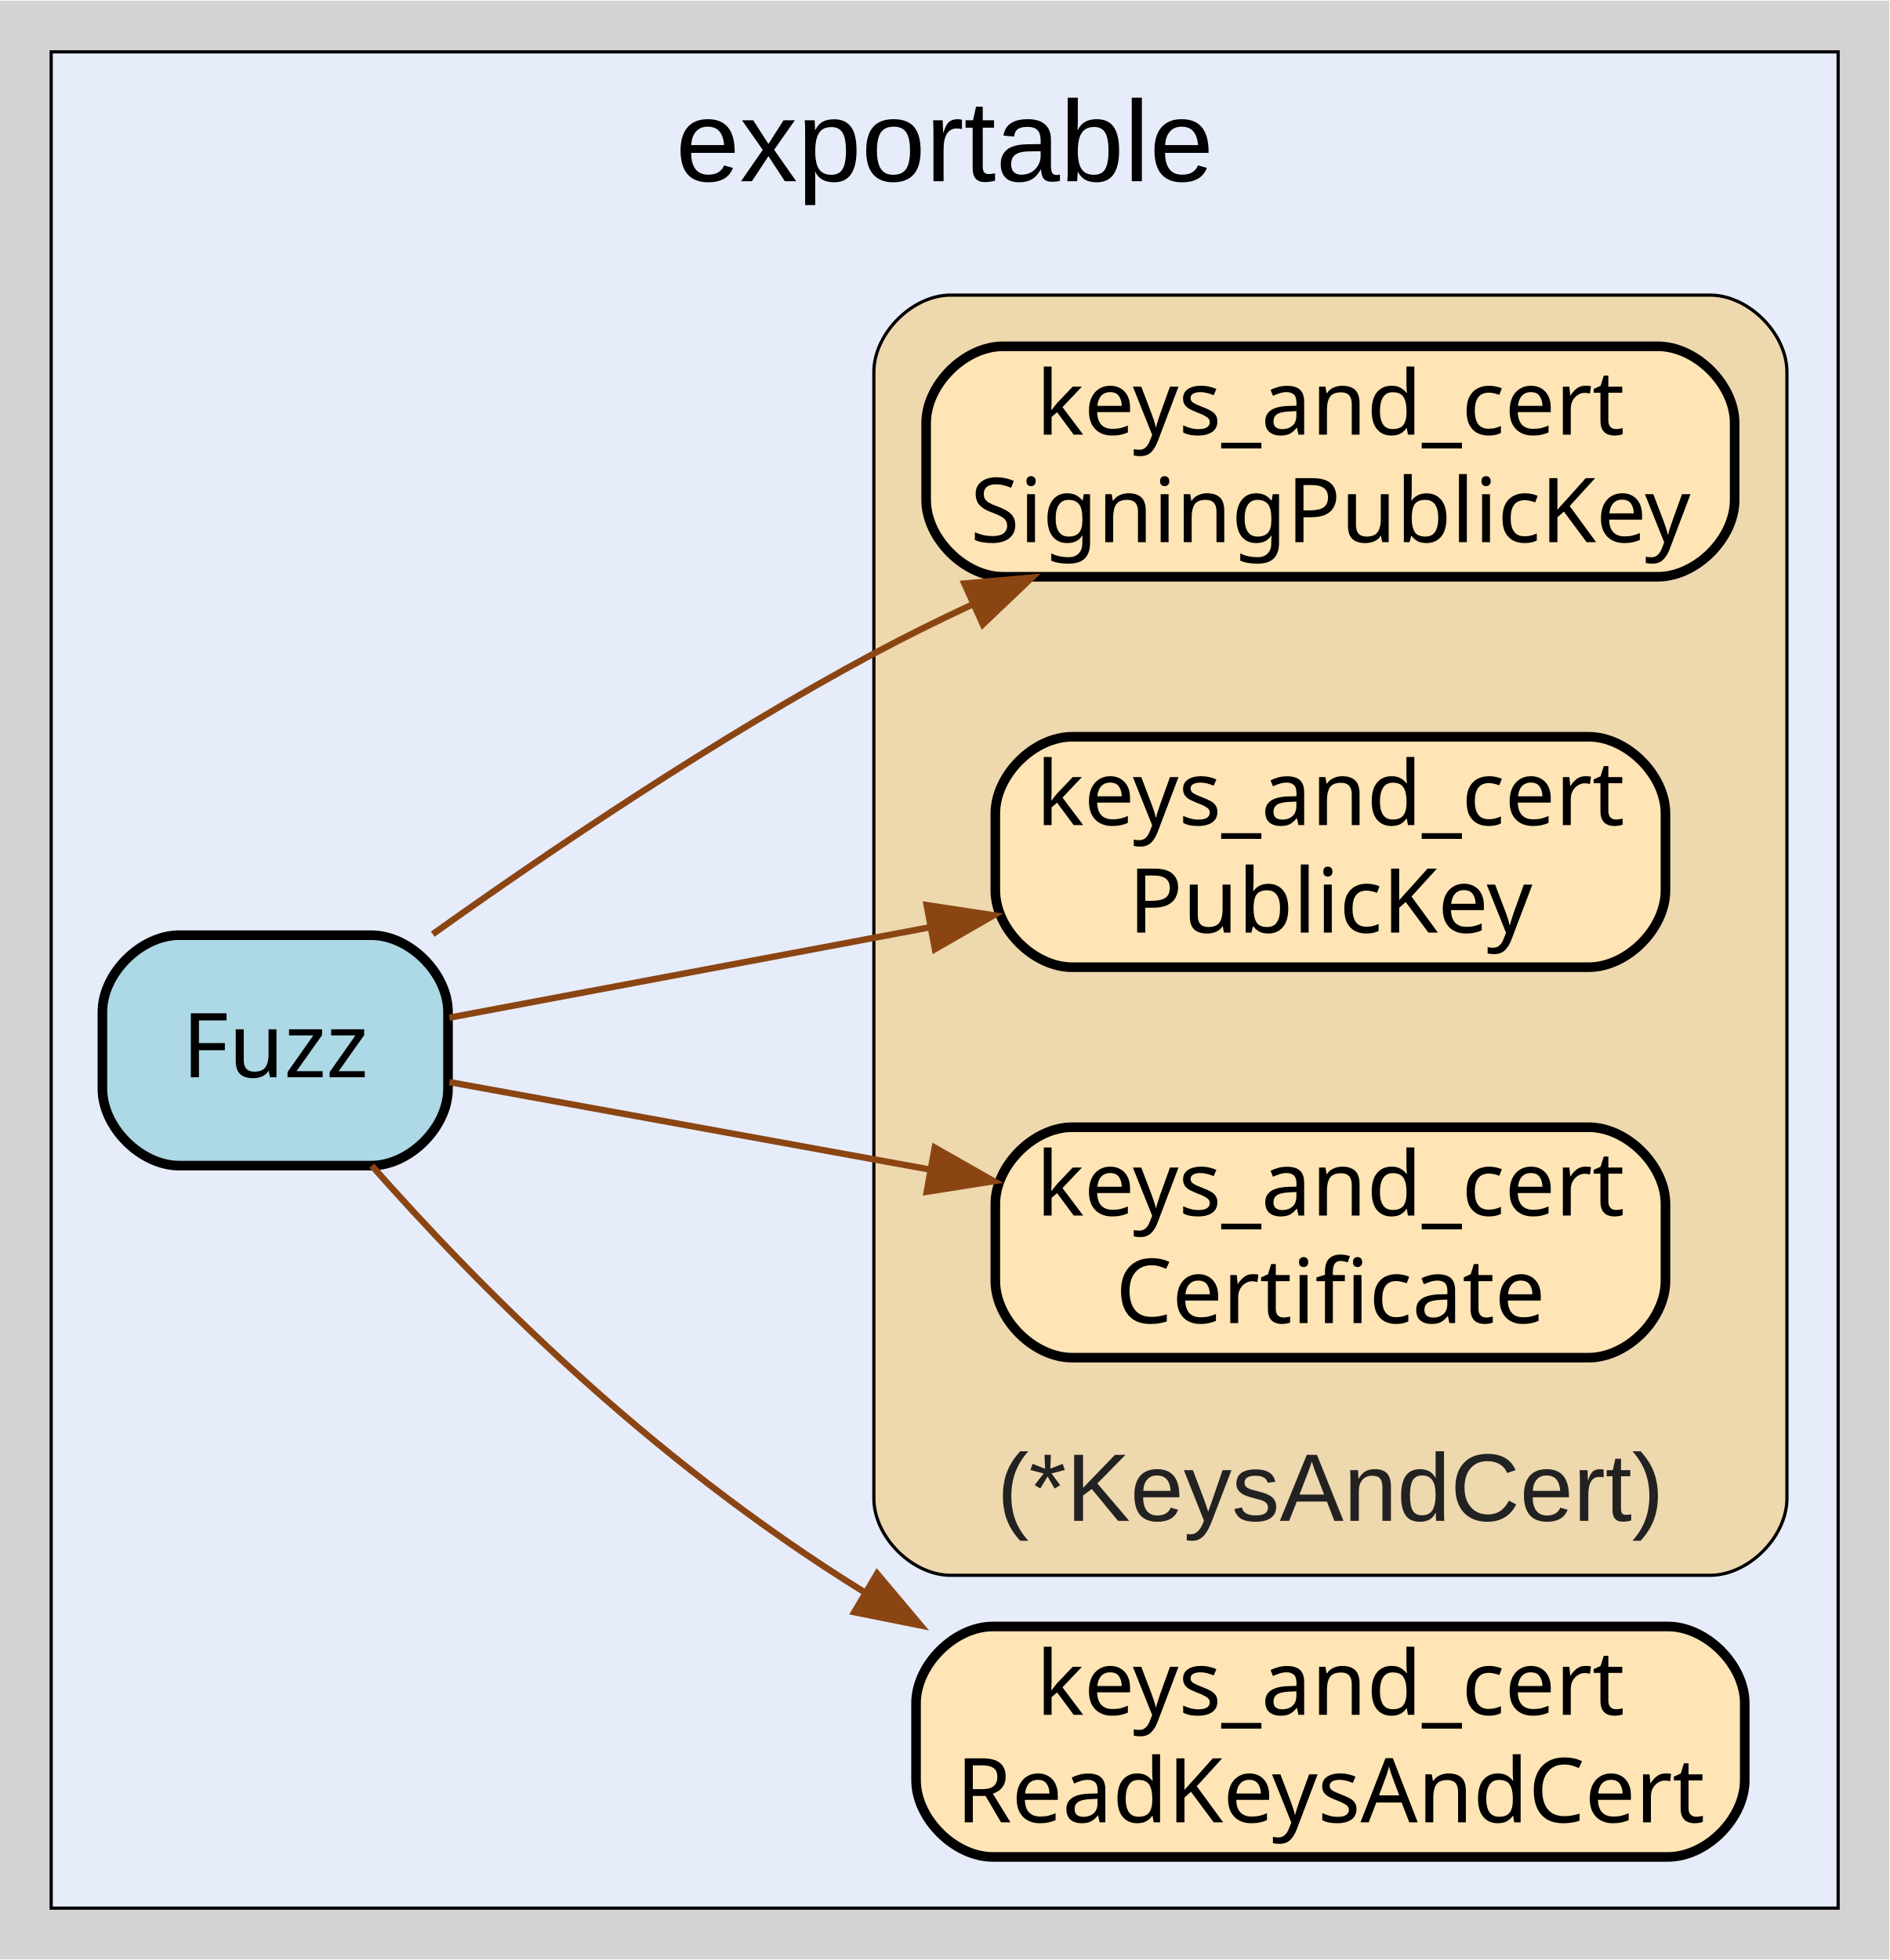
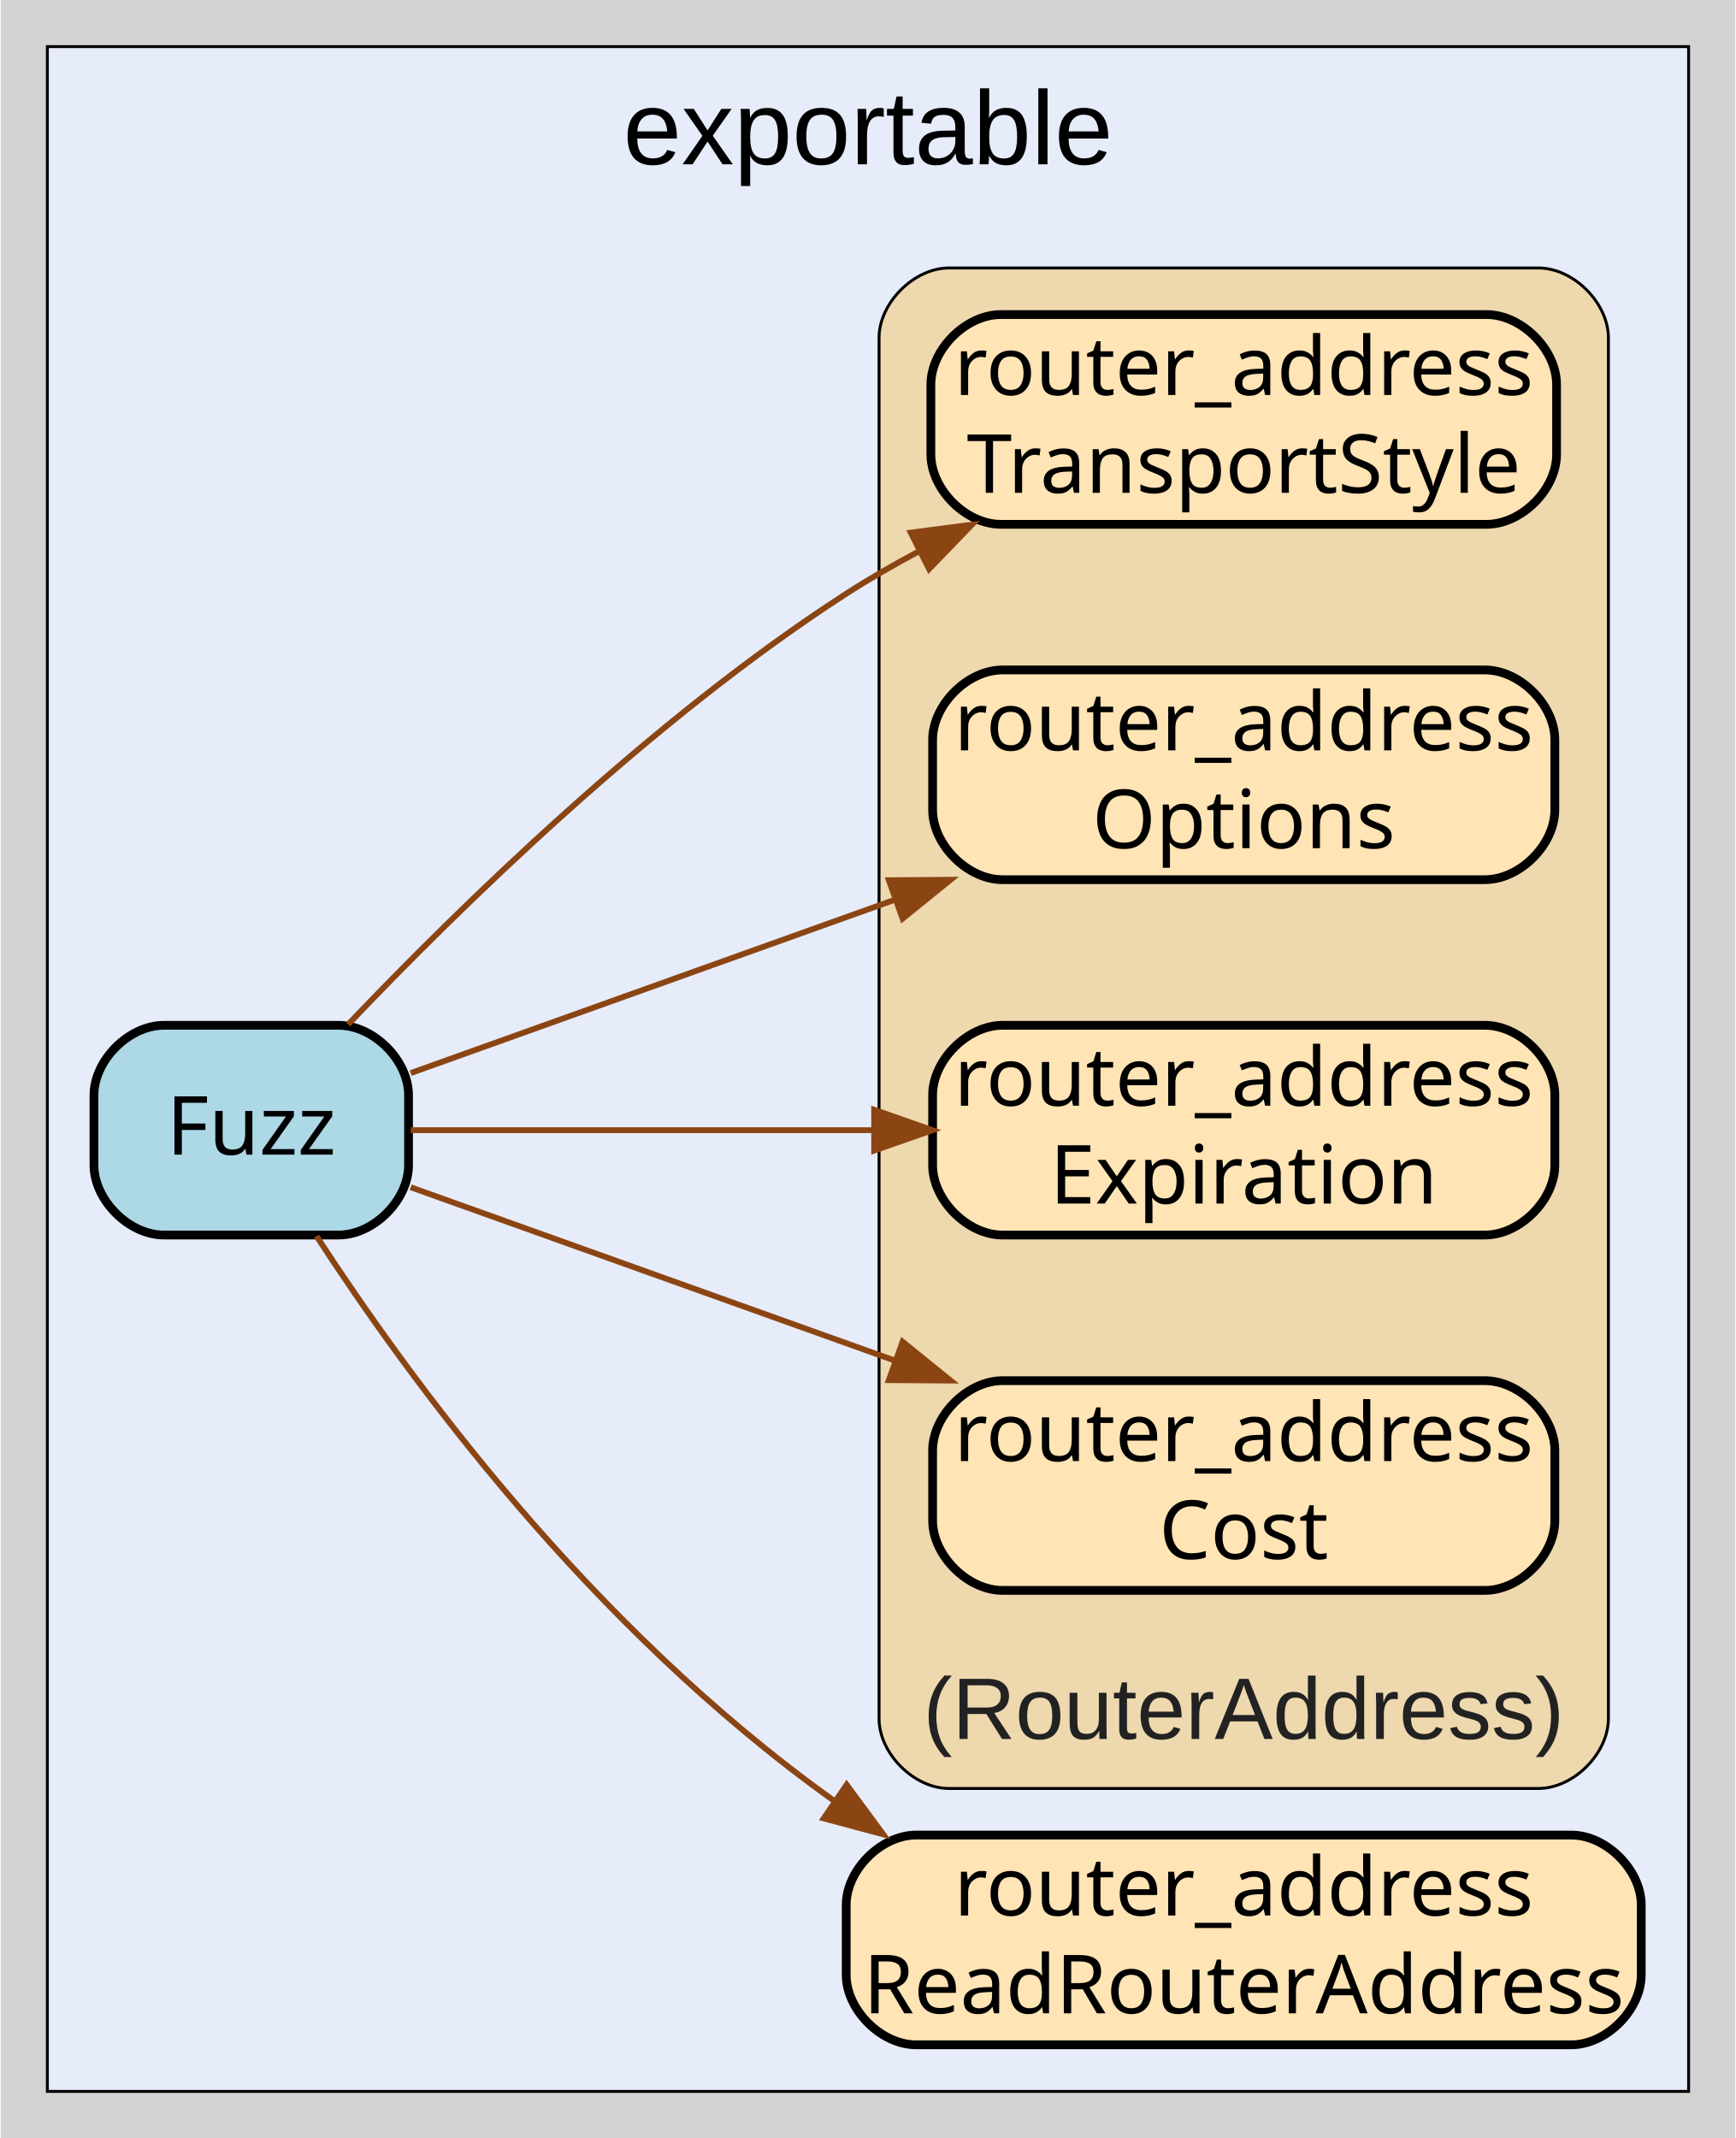
- <svg xmlns="http://www.w3.org/2000/svg" xmlns:xlink="http://www.w3.org/1999/xlink" width="295pt" height="306pt" viewBox="0.00 0.00 295.20 306.00">
-   <g id="graph0" class="graph" transform="scale(1 1) rotate(0) translate(0 306)">
-     <polygon fill="#d3d3d3" stroke="transparent" points="0,0 0,-306 295.202,-306 295.202,0 0,0" />
+ <svg xmlns="http://www.w3.org/2000/svg" xmlns:xlink="http://www.w3.org/1999/xlink" width="298pt" height="367pt" viewBox="0.00 0.00 297.74 367.00">
+   <g id="graph0" class="graph" transform="scale(1 1) rotate(0) translate(0 367)">
+     <polygon fill="#d3d3d3" stroke="transparent" points="0,0 0,-367 297.739,-367 297.739,0 0,0" />
    <g id="clust1" class="cluster">
-       <polygon fill="#e6ecfa" stroke="#000000" stroke-width=".5" points="8,-8 8,-298 287.202,-298 287.202,-8 8,-8" />
-       <text text-anchor="middle" x="147.601" y="-277.8" font-family="Arial" font-size="18.00" fill="#000000">exportable</text>
+       <polygon fill="#e6ecfa" stroke="#000000" stroke-width=".5" points="8,-8 8,-359 289.739,-359 289.739,-8 8,-8" />
+       <text text-anchor="middle" x="148.87" y="-338.8" font-family="Arial" font-size="18.00" fill="#000000">exportable</text>
    </g>
    <g id="clust2" class="cluster">
      <g id="a_clust2">
-         <a xlink:title="type: *github.com/go-i2p/go-i2p/lib/common/keys_and_cert.KeysAndCert">
-           <path fill="#eed8ae" stroke="#000000" stroke-width=".5" d="M148.539,-60C148.539,-60 267.202,-60 267.202,-60 273.202,-60 279.202,-66 279.202,-72 279.202,-72 279.202,-248 279.202,-248 279.202,-254 273.202,-260 267.202,-260 267.202,-260 148.539,-260 148.539,-260 142.539,-260 136.539,-254 136.539,-248 136.539,-248 136.539,-72 136.539,-72 136.539,-66 142.539,-60 148.539,-60" />
-           <text text-anchor="middle" x="207.87" y="-68.5" font-family="Arial" font-size="15.00" fill="#222222">(*KeysAndCert)</text>
+         <a xlink:title="type: github.com/go-i2p/go-i2p/lib/common/router_address.RouterAddress">
+           <path fill="#eed8ae" stroke="#000000" stroke-width=".5" d="M162.769,-60C162.769,-60 263.971,-60 263.971,-60 269.971,-60 275.971,-66 275.971,-72 275.971,-72 275.971,-309 275.971,-309 275.971,-315 269.971,-321 263.971,-321 263.971,-321 162.769,-321 162.769,-321 156.769,-321 150.769,-315 150.769,-309 150.769,-309 150.769,-72 150.769,-72 150.769,-66 156.769,-60 162.769,-60" />
+           <text text-anchor="middle" x="213.37" y="-68.5" font-family="Arial" font-size="15.00" fill="#222222">(RouterAddress)</text>
        </a>
      </g>
    </g>
    <g id="node1" class="node">
      <g id="a_node1">
-         <a xlink:title="github.com/go-i2p/go-i2p/lib/common/fuzz/keys_and_cert.Fuzz | defined in fuzz.go:5&#10;at fuzz.go:9: calling [(*github.com/go-i2p/go-i2p/lib/common/keys_and_cert.KeysAndCert).SigningPublicKey]&#10;at fuzz.go:6: calling [github.com/go-i2p/go-i2p/lib/common/keys_and_cert.ReadKeysAndCert]&#10;at fuzz.go:7: calling [(*github.com/go-i2p/go-i2p/lib/common/keys_and_cert.KeysAndCert).Certificate]&#10;at fuzz.go:8: calling [(*github.com/go-i2p/go-i2p/lib/common/keys_and_cert.KeysAndCert).PublicKey]">
-           <path fill="#add8e6" stroke="#000000" stroke-width="1.5" d="M58,-160C58,-160 28,-160 28,-160 22,-160 16,-154 16,-148 16,-148 16,-136 16,-136 16,-130 22,-124 28,-124 28,-124 58,-124 58,-124 64,-124 70,-130 70,-136 70,-136 70,-148 70,-148 70,-154 64,-160 58,-160" />
-           <text text-anchor="middle" x="43" y="-137.8" font-family="Verdana" font-size="14.00" fill="#000000">Fuzz</text>
+         <a xlink:title="github.com/go-i2p/go-i2p/lib/common/fuzz/router_address.Fuzz | defined in fuzz.go:5&#10;at fuzz.go:10: calling [(github.com/go-i2p/go-i2p/lib/common/router_address.RouterAddress).TransportStyle]&#10;at fuzz.go:6: calling [github.com/go-i2p/go-i2p/lib/common/router_address.ReadRouterAddress]&#10;at fuzz.go:7: calling [(github.com/go-i2p/go-i2p/lib/common/router_address.RouterAddress).Cost]&#10;at fuzz.go:8: calling [(github.com/go-i2p/go-i2p/lib/common/router_address.RouterAddress).Expiration]&#10;at fuzz.go:9: calling [(github.com/go-i2p/go-i2p/lib/common/router_address.RouterAddress).Options]">
+           <path fill="#add8e6" stroke="#000000" stroke-width="1.5" d="M58,-191C58,-191 28,-191 28,-191 22,-191 16,-185 16,-179 16,-179 16,-167 16,-167 16,-161 22,-155 28,-155 28,-155 58,-155 58,-155 64,-155 70,-161 70,-167 70,-167 70,-179 70,-179 70,-185 64,-191 58,-191" />
+           <text text-anchor="middle" x="43" y="-168.8" font-family="Verdana" font-size="14.00" fill="#000000">Fuzz</text>
        </a>
      </g>
    </g>
    <g id="node2" class="node">
      <g id="a_node2">
-         <a xlink:title="github.com/go-i2p/go-i2p/lib/common/keys_and_cert.ReadKeysAndCert | defined in keys_and_cert.go:145">
-           <path fill="#ffe4b5" stroke="#000000" stroke-width="1.5" d="M260.611,-52C260.611,-52 155.129,-52 155.129,-52 149.129,-52 143.129,-46 143.129,-40 143.129,-40 143.129,-28 143.129,-28 143.129,-22 149.129,-16 155.129,-16 155.129,-16 260.611,-16 260.611,-16 266.611,-16 272.611,-22 272.611,-28 272.611,-28 272.611,-40 272.611,-40 272.611,-46 266.611,-52 260.611,-52" />
-           <text text-anchor="middle" x="207.87" y="-38.2" font-family="Verdana" font-size="14.00" fill="#000000">keys_and_cert</text>
-           <text text-anchor="middle" x="207.87" y="-21.4" font-family="Verdana" font-size="14.00" fill="#000000">ReadKeysAndCert</text>
+         <a xlink:title="github.com/go-i2p/go-i2p/lib/common/router_address.ReadRouterAddress | defined in router_address.go:345">
+           <path fill="#ffe4b5" stroke="#000000" stroke-width="1.5" d="M269.609,-52C269.609,-52 157.13,-52 157.13,-52 151.13,-52 145.13,-46 145.13,-40 145.13,-40 145.13,-28 145.13,-28 145.13,-22 151.13,-16 157.13,-16 157.13,-16 269.609,-16 269.609,-16 275.609,-16 281.609,-22 281.609,-28 281.609,-28 281.609,-40 281.609,-40 281.609,-46 275.609,-52 269.609,-52" />
+           <text text-anchor="middle" x="213.37" y="-38.2" font-family="Verdana" font-size="14.00" fill="#000000">router_address</text>
+           <text text-anchor="middle" x="213.37" y="-21.4" font-family="Verdana" font-size="14.00" fill="#000000">ReadRouterAddress</text>
        </a>
      </g>
    </g>
    <g id="edge2" class="edge">
      <g id="a_edge2">
-         <a xlink:title="at fuzz.go:6: calling [github.com/go-i2p/go-i2p/lib/common/keys_and_cert.ReadKeysAndCert]">
-           <path fill="none" stroke="#8b4513" d="M58.09,-123.997C73.901,-106.127 100.405,-78.823 134.92,-57.45" />
-           <polygon fill="#8b4513" stroke="#8b4513" points="137.044,-60.26 143.866,-52.154 133.478,-54.237 137.044,-60.26" />
+         <a xlink:title="at fuzz.go:6: calling [github.com/go-i2p/go-i2p/lib/common/router_address.ReadRouterAddress]">
+           <path fill="none" stroke="#8b4513" d="M54.2,-154.815C69.889,-130.719 100.687,-88.107 143.143,-57.815" />
+           <polygon fill="#8b4513" stroke="#8b4513" points="145.205,-60.645 151.496,-52.12 141.262,-54.862 145.205,-60.645" />
        </a>
      </g>
    </g>
    <g id="node3" class="node">
      <g id="a_node3">
-         <a xlink:title="(*github.com/go-i2p/go-i2p/lib/common/keys_and_cert.KeysAndCert).Certificate | defined in keys_and_cert.go:139">
-           <path fill="#ffe4b5" stroke="#000000" stroke-width="1.5" d="M248.225,-130C248.225,-130 167.516,-130 167.516,-130 161.516,-130 155.516,-124 155.516,-118 155.516,-118 155.516,-106 155.516,-106 155.516,-100 161.516,-94 167.516,-94 167.516,-94 248.225,-94 248.225,-94 254.225,-94 260.225,-100 260.225,-106 260.225,-106 260.225,-118 260.225,-118 260.225,-124 254.225,-130 248.225,-130" />
-           <text text-anchor="middle" x="207.87" y="-116.2" font-family="Verdana" font-size="14.00" fill="#000000">keys_and_cert</text>
-           <text text-anchor="middle" x="207.87" y="-99.4" font-family="Verdana" font-size="14.00" fill="#000000">Certificate</text>
+         <a xlink:title="(github.com/go-i2p/go-i2p/lib/common/router_address.RouterAddress).Cost | defined in router_address.go:163">
+           <path fill="#ffe4b5" stroke="#000000" stroke-width="1.5" d="M254.776,-130C254.776,-130 171.963,-130 171.963,-130 165.963,-130 159.963,-124 159.963,-118 159.963,-118 159.963,-106 159.963,-106 159.963,-100 165.963,-94 171.963,-94 171.963,-94 254.776,-94 254.776,-94 260.776,-94 266.776,-100 266.776,-106 266.776,-106 266.776,-118 266.776,-118 266.776,-124 260.776,-130 254.776,-130" />
+           <text text-anchor="middle" x="213.37" y="-116.2" font-family="Verdana" font-size="14.00" fill="#000000">router_address</text>
+           <text text-anchor="middle" x="213.37" y="-99.4" font-family="Verdana" font-size="14.00" fill="#000000">Cost</text>
        </a>
      </g>
    </g>
    <g id="edge3" class="edge">
      <g id="a_edge3">
-         <a xlink:title="at fuzz.go:7: calling [(*github.com/go-i2p/go-i2p/lib/common/keys_and_cert.KeysAndCert).Certificate]">
-           <path fill="none" stroke="#8b4513" d="M70.225,-137.046C90.572,-133.344 119.224,-128.13 145.123,-123.418" />
-           <polygon fill="#8b4513" stroke="#8b4513" points="146.053,-126.806 155.265,-121.572 144.8,-119.919 146.053,-126.806" />
+         <a xlink:title="at fuzz.go:7: calling [(github.com/go-i2p/go-i2p/lib/common/router_address.RouterAddress).Cost]">
+           <path fill="none" stroke="#8b4513" d="M70.373,-163.199C92.768,-155.181 125.256,-143.549 153.608,-133.398" />
+           <polygon fill="#8b4513" stroke="#8b4513" points="154.809,-136.685 163.043,-130.019 152.449,-130.095 154.809,-136.685" />
        </a>
      </g>
    </g>
    <g id="node4" class="node">
      <g id="a_node4">
-         <a xlink:title="(*github.com/go-i2p/go-i2p/lib/common/keys_and_cert.KeysAndCert).PublicKey | defined in keys_and_cert.go:129">
-           <path fill="#ffe4b5" stroke="#000000" stroke-width="1.5" d="M248.225,-191C248.225,-191 167.516,-191 167.516,-191 161.516,-191 155.516,-185 155.516,-179 155.516,-179 155.516,-167 155.516,-167 155.516,-161 161.516,-155 167.516,-155 167.516,-155 248.225,-155 248.225,-155 254.225,-155 260.225,-161 260.225,-167 260.225,-167 260.225,-179 260.225,-179 260.225,-185 254.225,-191 248.225,-191" />
-           <text text-anchor="middle" x="207.87" y="-177.2" font-family="Verdana" font-size="14.00" fill="#000000">keys_and_cert</text>
-           <text text-anchor="middle" x="207.87" y="-160.4" font-family="Verdana" font-size="14.00" fill="#000000">PublicKey</text>
+         <a xlink:title="(github.com/go-i2p/go-i2p/lib/common/router_address.RouterAddress).Expiration | defined in router_address.go:168">
+           <path fill="#ffe4b5" stroke="#000000" stroke-width="1.5" d="M254.776,-191C254.776,-191 171.963,-191 171.963,-191 165.963,-191 159.963,-185 159.963,-179 159.963,-179 159.963,-167 159.963,-167 159.963,-161 165.963,-155 171.963,-155 171.963,-155 254.776,-155 254.776,-155 260.776,-155 266.776,-161 266.776,-167 266.776,-167 266.776,-179 266.776,-179 266.776,-185 260.776,-191 254.776,-191" />
+           <text text-anchor="middle" x="213.37" y="-177.2" font-family="Verdana" font-size="14.00" fill="#000000">router_address</text>
+           <text text-anchor="middle" x="213.37" y="-160.4" font-family="Verdana" font-size="14.00" fill="#000000">Expiration</text>
        </a>
      </g>
    </g>
    <g id="edge4" class="edge">
      <g id="a_edge4">
-         <a xlink:title="at fuzz.go:8: calling [(*github.com/go-i2p/go-i2p/lib/common/keys_and_cert.KeysAndCert).PublicKey]">
-           <path fill="none" stroke="#8b4513" d="M70.225,-147.119C90.572,-150.945 119.224,-156.332 145.123,-161.202" />
-           <polygon fill="#8b4513" stroke="#8b4513" points="144.791,-164.701 155.265,-163.109 146.084,-157.821 144.791,-164.701" />
+         <a xlink:title="at fuzz.go:8: calling [(github.com/go-i2p/go-i2p/lib/common/router_address.RouterAddress).Expiration]">
+           <path fill="none" stroke="#8b4513" d="M70.373,-173C91.725,-173 122.252,-173 149.622,-173" />
+           <polygon fill="#8b4513" stroke="#8b4513" points="149.931,-176.5 159.931,-173 149.931,-169.5 149.931,-176.5" />
        </a>
      </g>
    </g>
    <g id="node5" class="node">
      <g id="a_node5">
-         <a xlink:title="(*github.com/go-i2p/go-i2p/lib/common/keys_and_cert.KeysAndCert).SigningPublicKey | defined in keys_and_cert.go:134">
-           <path fill="#ffe4b5" stroke="#000000" stroke-width="1.5" d="M259.034,-252C259.034,-252 156.707,-252 156.707,-252 150.707,-252 144.707,-246 144.707,-240 144.707,-240 144.707,-228 144.707,-228 144.707,-222 150.707,-216 156.707,-216 156.707,-216 259.034,-216 259.034,-216 265.034,-216 271.034,-222 271.034,-228 271.034,-228 271.034,-240 271.034,-240 271.034,-246 265.034,-252 259.034,-252" />
-           <text text-anchor="middle" x="207.87" y="-238.2" font-family="Verdana" font-size="14.00" fill="#000000">keys_and_cert</text>
-           <text text-anchor="middle" x="207.87" y="-221.4" font-family="Verdana" font-size="14.00" fill="#000000">SigningPublicKey</text>
+         <a xlink:title="(github.com/go-i2p/go-i2p/lib/common/router_address.RouterAddress).Options | defined in router_address.go:323">
+           <path fill="#ffe4b5" stroke="#000000" stroke-width="1.5" d="M254.776,-252C254.776,-252 171.963,-252 171.963,-252 165.963,-252 159.963,-246 159.963,-240 159.963,-240 159.963,-228 159.963,-228 159.963,-222 165.963,-216 171.963,-216 171.963,-216 254.776,-216 254.776,-216 260.776,-216 266.776,-222 266.776,-228 266.776,-228 266.776,-240 266.776,-240 266.776,-246 260.776,-252 254.776,-252" />
+           <text text-anchor="middle" x="213.37" y="-238.2" font-family="Verdana" font-size="14.00" fill="#000000">router_address</text>
+           <text text-anchor="middle" x="213.37" y="-221.4" font-family="Verdana" font-size="14.00" fill="#000000">Options</text>
+         </a>
+       </g>
+     </g>
+     <g id="edge5" class="edge">
+       <g id="a_edge5">
+         <a xlink:title="at fuzz.go:9: calling [(github.com/go-i2p/go-i2p/lib/common/router_address.RouterAddress).Options]">
+           <path fill="none" stroke="#8b4513" d="M70.373,-182.801C92.768,-190.819 125.256,-202.451 153.608,-212.602" />
+           <polygon fill="#8b4513" stroke="#8b4513" points="152.449,-215.905 163.043,-215.981 154.809,-209.315 152.449,-215.905" />
+         </a>
+       </g>
+     </g>
+     <g id="node6" class="node">
+       <g id="a_node6">
+         <a xlink:title="(github.com/go-i2p/go-i2p/lib/common/router_address.RouterAddress).TransportStyle | defined in router_address.go:173">
+           <path fill="#ffe4b5" stroke="#000000" stroke-width="1.5" d="M255.072,-313C255.072,-313 171.667,-313 171.667,-313 165.667,-313 159.667,-307 159.667,-301 159.667,-301 159.667,-289 159.667,-289 159.667,-283 165.667,-277 171.667,-277 171.667,-277 255.072,-277 255.072,-277 261.072,-277 267.072,-283 267.072,-289 267.072,-289 267.072,-301 267.072,-301 267.072,-307 261.072,-313 255.072,-313" />
+           <text text-anchor="middle" x="213.37" y="-299.2" font-family="Verdana" font-size="14.00" fill="#000000">router_address</text>
+           <text text-anchor="middle" x="213.37" y="-282.4" font-family="Verdana" font-size="14.00" fill="#000000">TransportStyle</text>
        </a>
      </g>
    </g>
    <g id="edge1" class="edge">
      <g id="a_edge1">
-         <a xlink:title="at fuzz.go:9: calling [(*github.com/go-i2p/go-i2p/lib/common/keys_and_cert.KeysAndCert).SigningPublicKey]">
-           <path fill="none" stroke="#8b4513" d="M67.618,-160.163C86.038,-173.29 112.151,-190.938 136.539,-204 141.424,-206.617 146.587,-209.169 151.811,-211.609" />
-           <polygon fill="#8b4513" stroke="#8b4513" points="150.68,-214.94 161.234,-215.872 153.566,-208.562 150.68,-214.94" />
+         <a xlink:title="at fuzz.go:10: calling [(github.com/go-i2p/go-i2p/lib/common/router_address.RouterAddress).TransportStyle]">
+           <path fill="none" stroke="#8b4513" d="M59.628,-191.151C78.734,-211.21 111.751,-243.515 145,-265 149.008,-267.59 153.277,-270.055 157.649,-272.378" />
+           <polygon fill="#8b4513" stroke="#8b4513" points="156.211,-275.573 166.717,-276.941 159.357,-269.32 156.211,-275.573" />
        </a>
      </g>
    </g>
  </g>
</svg>
